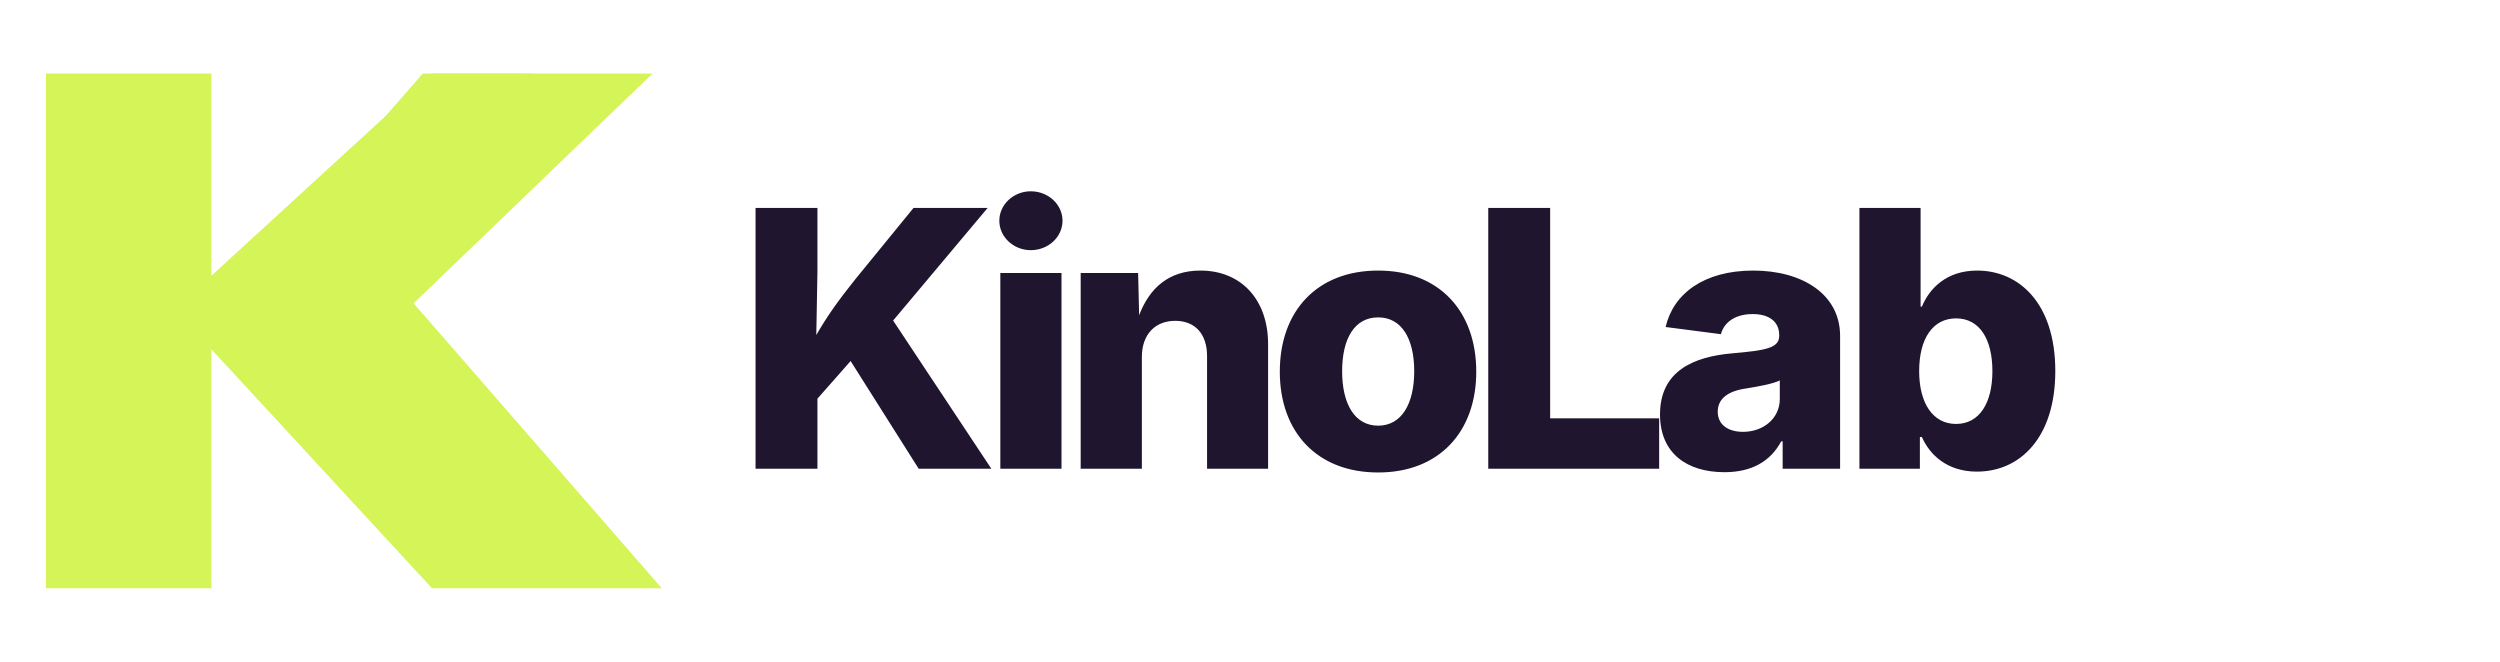
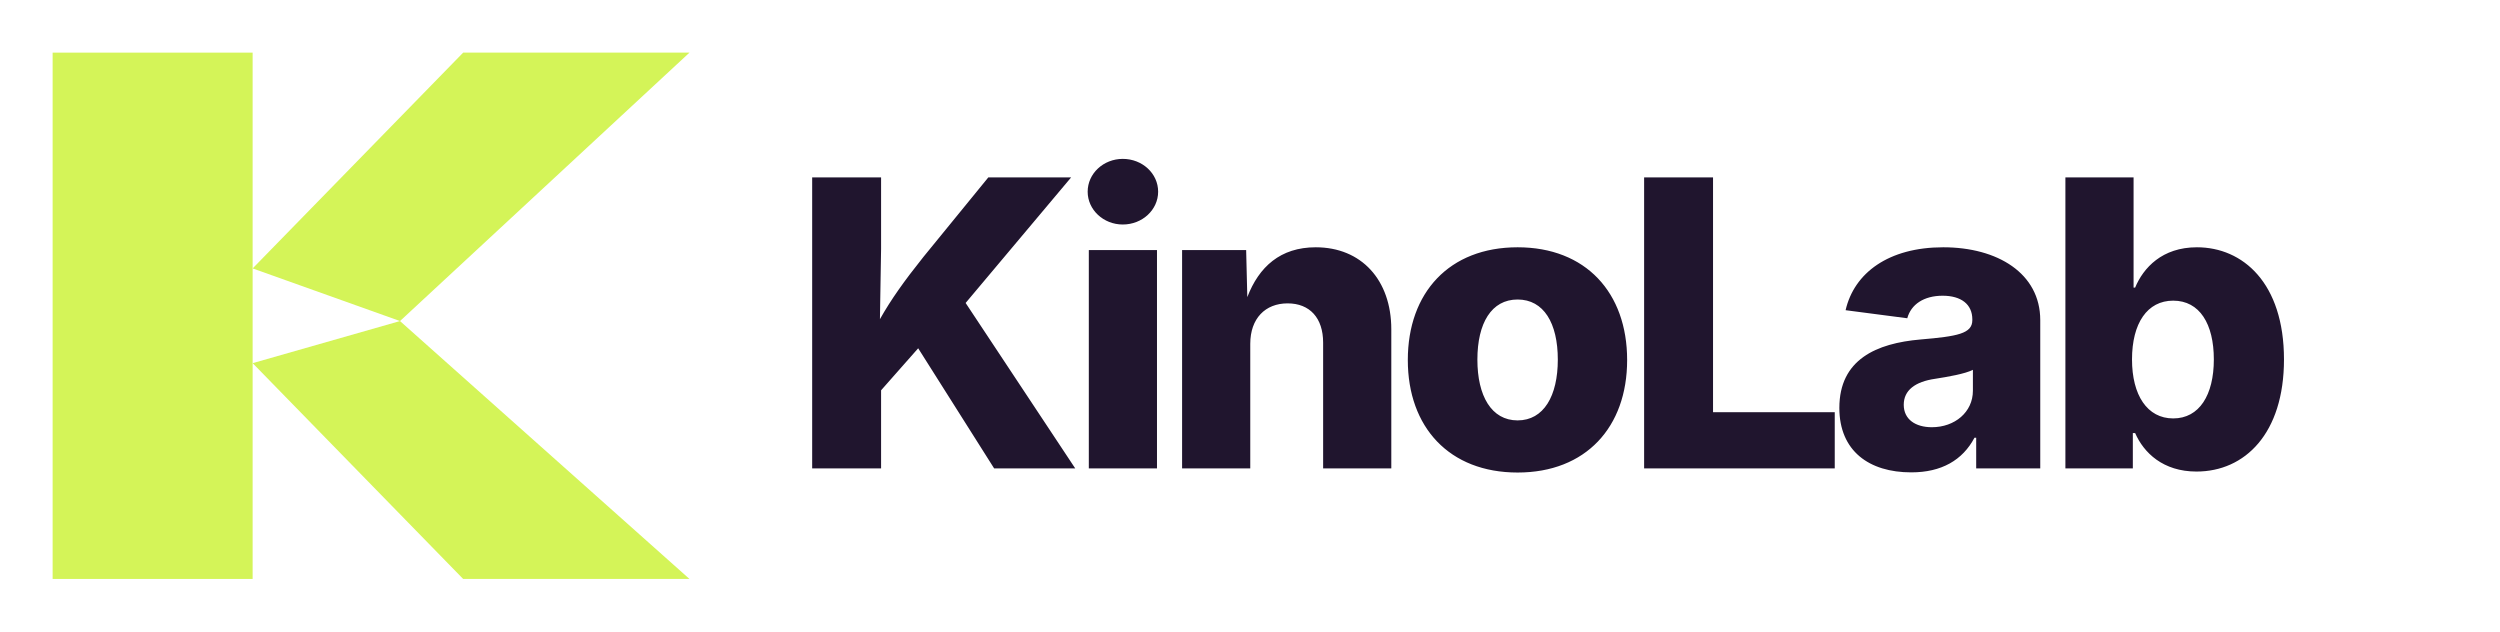
- <svg xmlns="http://www.w3.org/2000/svg" viewBox="0 0 272 72" role="img" aria-label="KinoLab">
-   <path fill="#D4F458" d="M5 8h18v22L47 8h24L45 33l27 31H47L23 38v26H5z" />
-   <path fill="#D4F458" d="M25 32 46 8h12L35 33z" opacity=".98" />
-   <text x="80" y="51" font-family="Inter,Arial,sans-serif" font-size="39" font-weight="800" letter-spacing="-2.3" fill="#20152E">KinoLab</text>
+ <svg xmlns="http://www.w3.org/2000/svg" viewBox="0 0 475 120" role="img" aria-labelledby="title">
+   <g fill="#D4F458">
+     <path d="M10 10H48V110H10Z" />
+     <path d="M48 51L88 10H131L76 61Z" />
+     <path d="M48 69L76 61L131 110H88Z" />
+   </g>
+   <text x="150" y="89" fill="#20152E" font-family="Inter,Arial,Helvetica,sans-serif" font-size="76" font-weight="800" letter-spacing="-3.8">KinoLab</text>
</svg>
